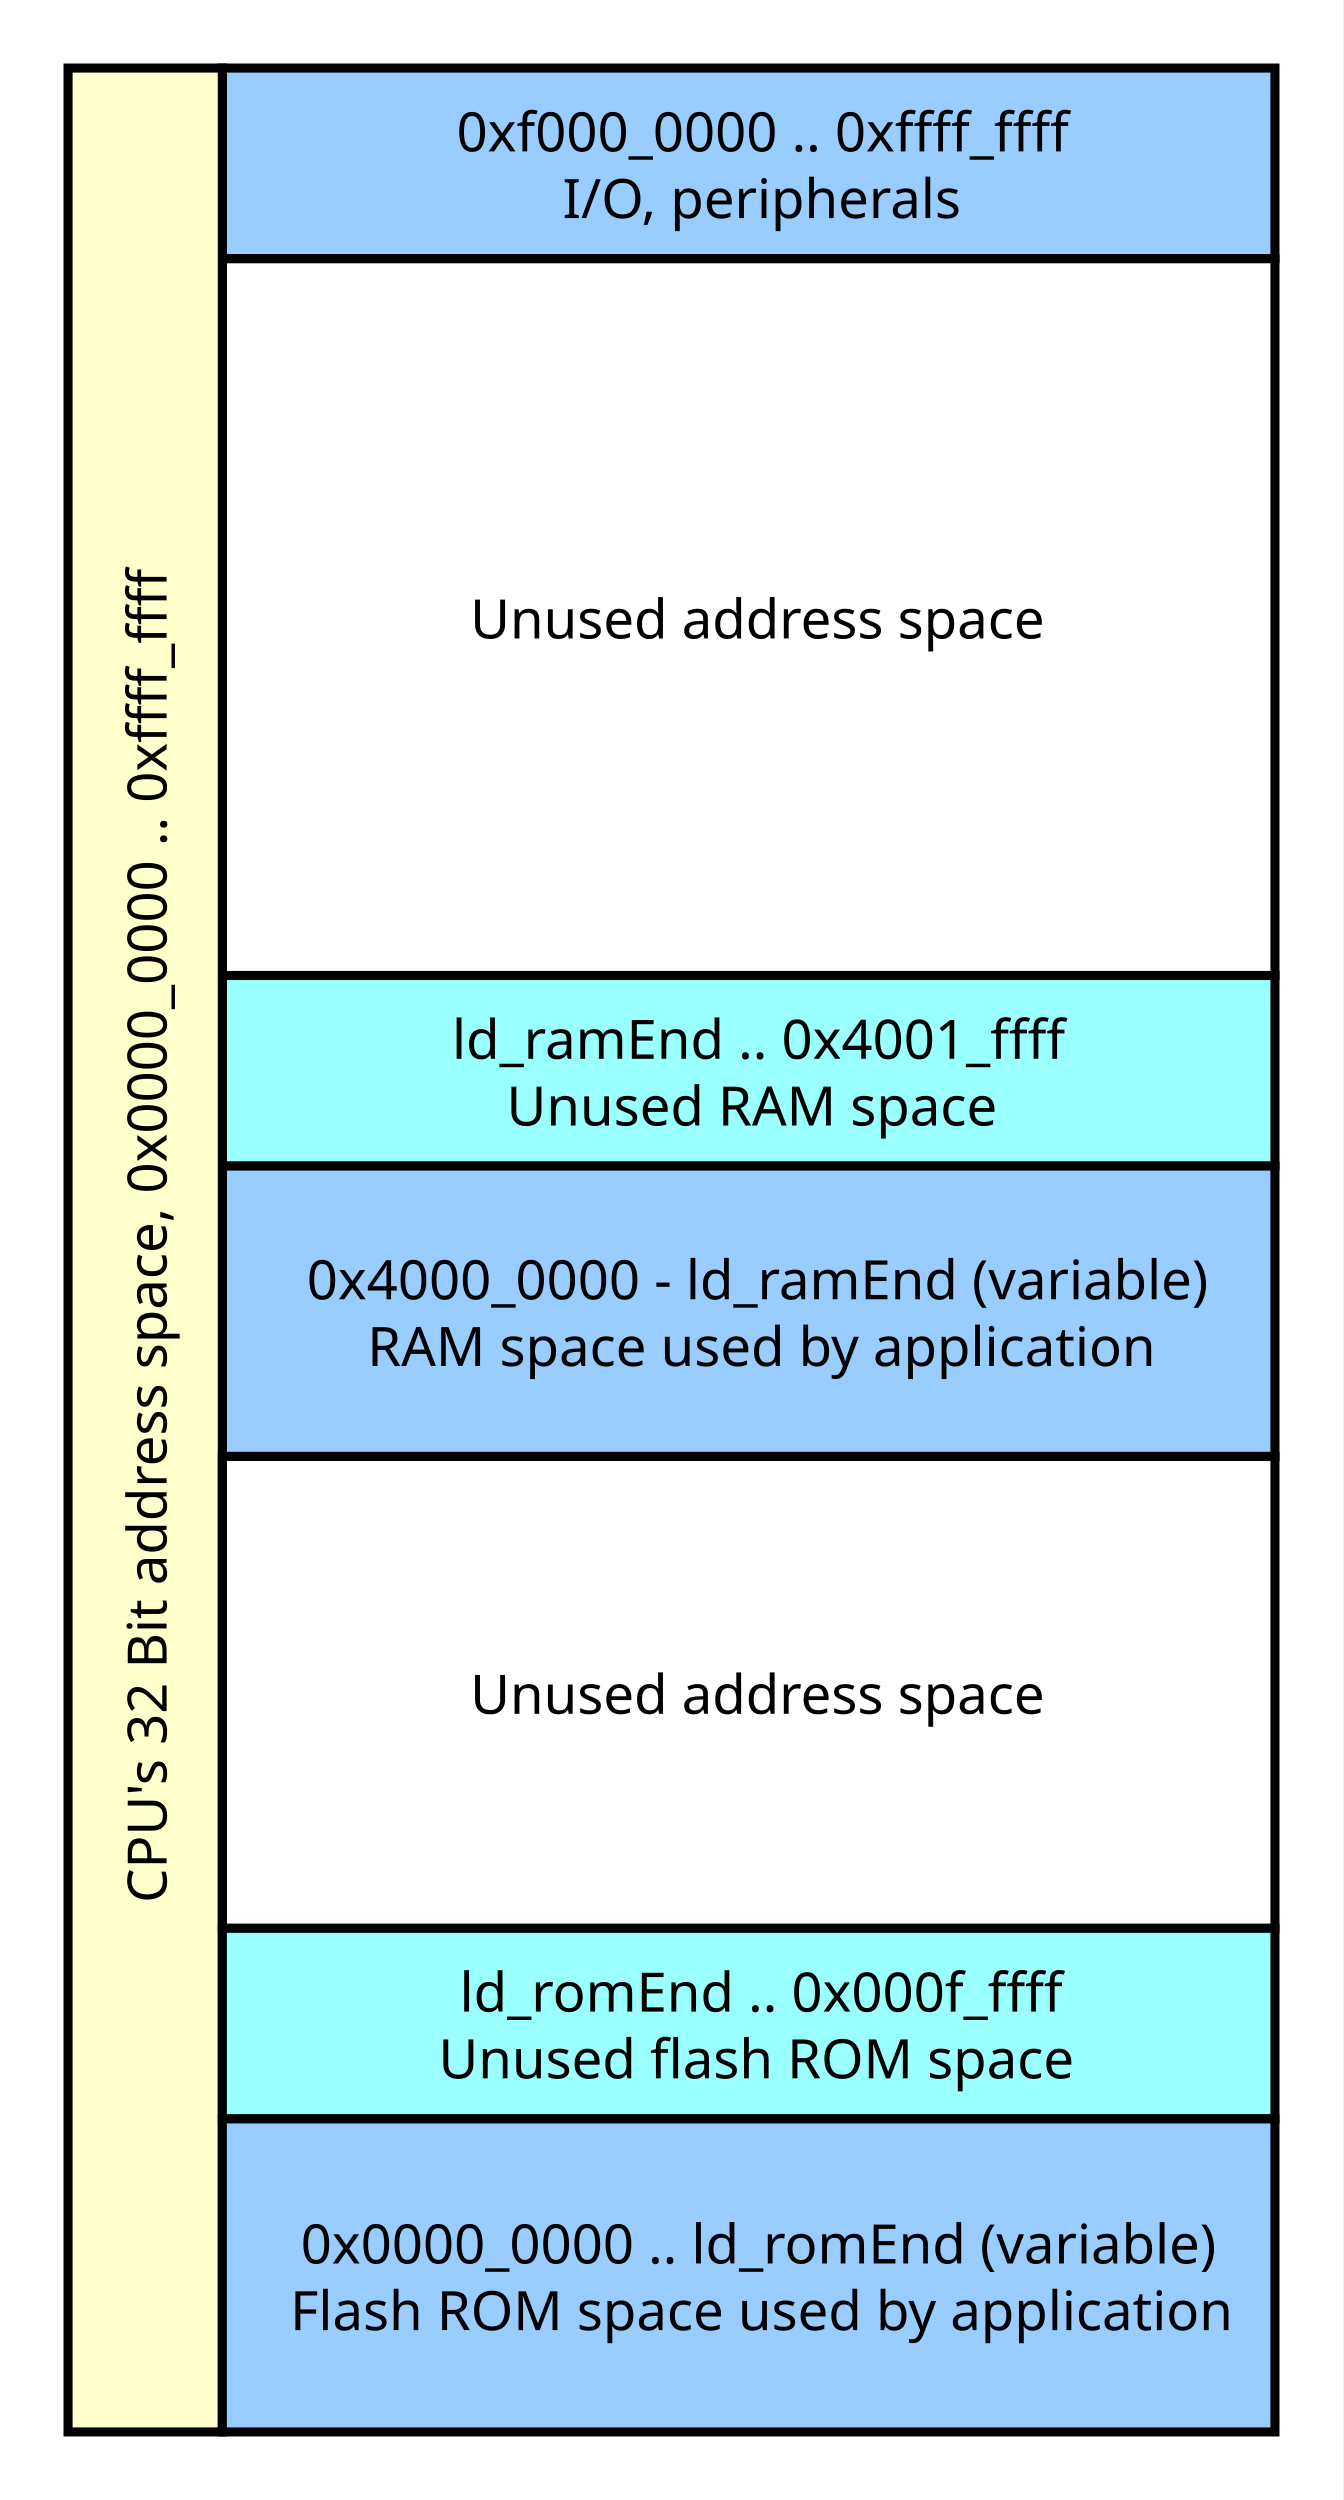
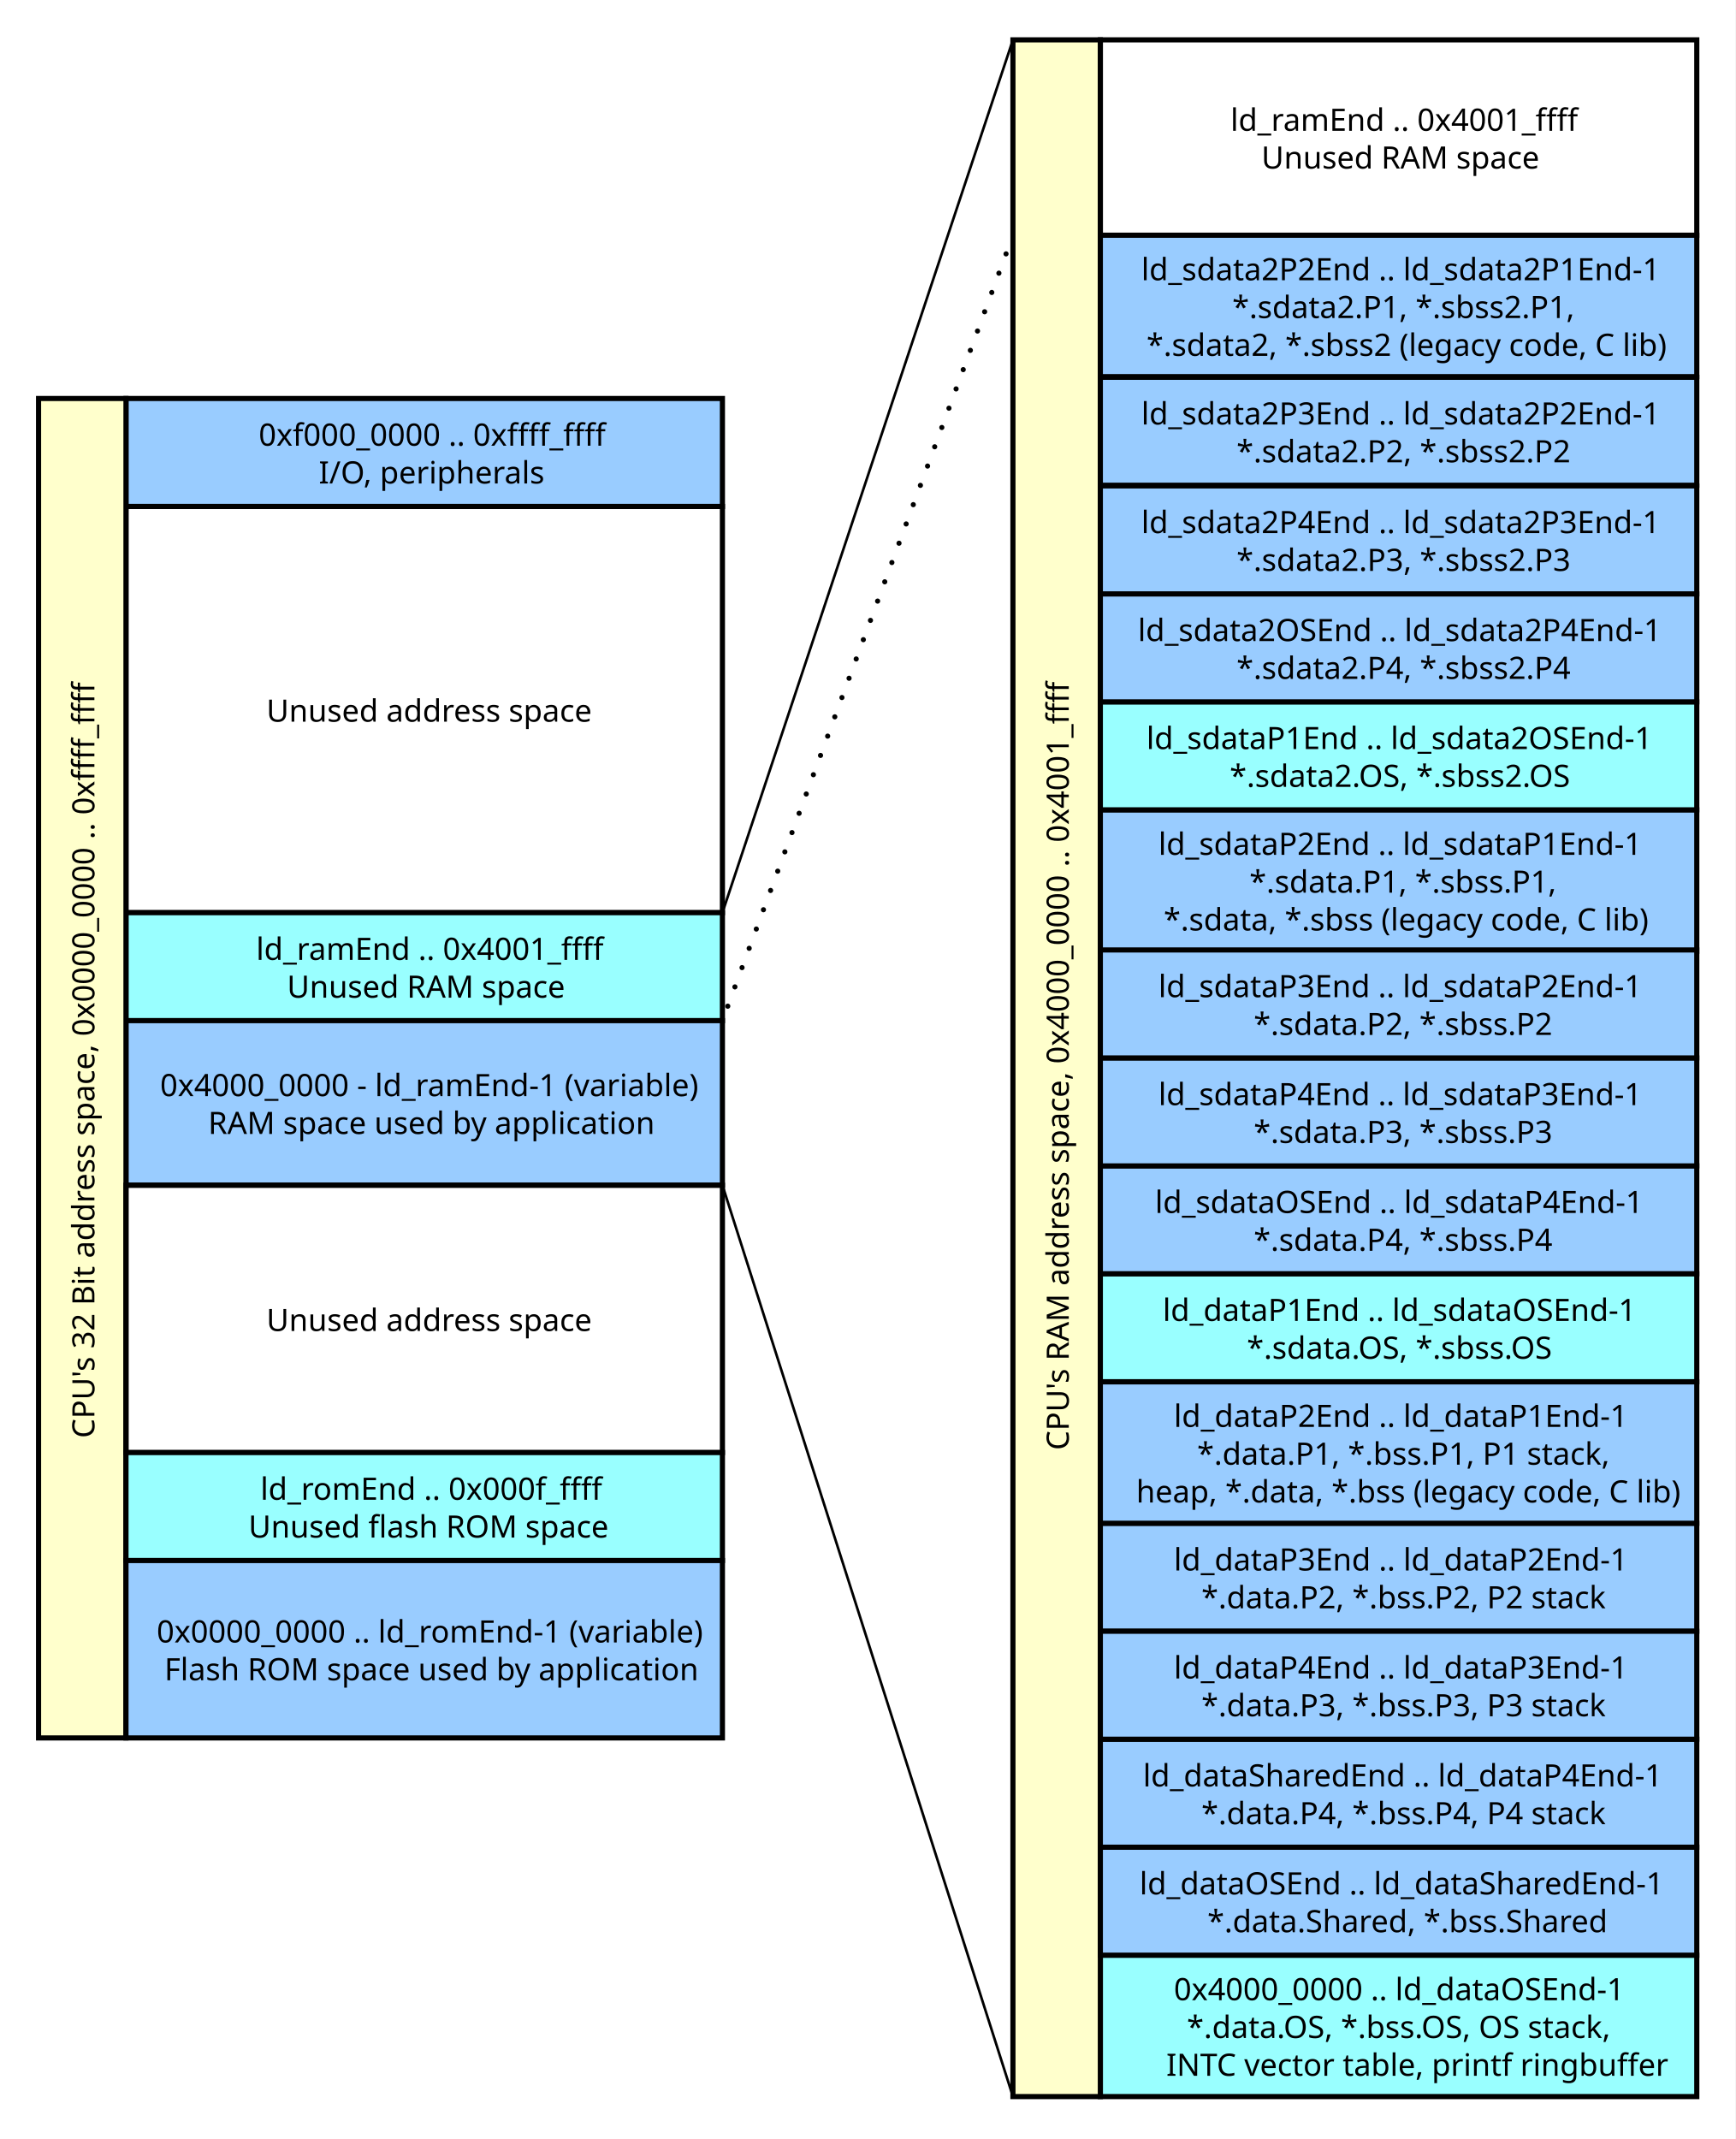
- <svg xmlns="http://www.w3.org/2000/svg" fill-opacity="1" color-rendering="auto" color-interpolation="auto" text-rendering="auto" stroke="black" stroke-linecap="square" width="296" stroke-miterlimit="10" shape-rendering="auto" stroke-opacity="1" fill="black" stroke-dasharray="none" font-weight="normal" stroke-width="1" height="551" font-family="'Dialog'" font-style="normal" stroke-linejoin="miter" font-size="12px" stroke-dashoffset="0" image-rendering="auto">
+ <svg xmlns="http://www.w3.org/2000/svg" fill-opacity="1" color-rendering="auto" color-interpolation="auto" text-rendering="auto" stroke="black" stroke-linecap="square" width="675" stroke-miterlimit="10" shape-rendering="auto" stroke-opacity="1" fill="black" stroke-dasharray="none" font-weight="normal" stroke-width="1" height="832" font-family="'Dialog'" font-style="normal" stroke-linejoin="miter" font-size="12px" stroke-dashoffset="0" image-rendering="auto">
  <defs id="genericDefs" />
  <g>
    <defs id="defs1">
      <clipPath clipPathUnits="userSpaceOnUse" id="clipPath1">
-         <path d="M0 0 L296 0 L296 551 L0 551 L0 0 Z" />
+         <path d="M0 0 L675 0 L675 832 L0 832 L0 0 Z" />
      </clipPath>
      <clipPath clipPathUnits="userSpaceOnUse" id="clipPath2">
-         <path d="M-47 -672 L249 -672 L249 -121 L-47 -121 L-47 -672 Z" />
+         <path d="M-115 -812 L560 -812 L560 20 L-115 20 L-115 -812 Z" />
      </clipPath>
      <clipPath clipPathUnits="userSpaceOnUse" id="clipPath3">
-         <path d="M421.394 -22.649 L421.394 273.351 L-129.606 273.351 L-129.606 -22.649 L421.394 -22.649 Z" />
+         <path d="M566.064 -401.649 L566.064 273.351 L-265.935 273.351 L-265.935 -401.649 L566.064 -401.649 Z" />
+       </clipPath>
+       <clipPath clipPathUnits="userSpaceOnUse" id="clipPath4">
+         <path d="M561.394 -22.649 L561.394 652.351 L-270.606 652.351 L-270.606 -22.649 L561.394 -22.649 Z" />
      </clipPath>
    </defs>
-     <g fill="white" text-rendering="geometricPrecision" shape-rendering="geometricPrecision" transform="translate(47,672)" stroke="white">
-       <rect x="-47" width="296" height="551" y="-672" clip-path="url(#clipPath2)" stroke="none" />
-     </g>
-     <g fill="rgb(153,204,255)" text-rendering="geometricPrecision" shape-rendering="geometricPrecision" transform="matrix(1,0,0,1,47,672)" stroke="rgb(153,204,255)">
-       <rect x="2" width="232" height="42" y="-657" clip-path="url(#clipPath2)" stroke="none" />
-     </g>
-     <g text-rendering="geometricPrecision" stroke-miterlimit="1.45" stroke-width="2" shape-rendering="geometricPrecision" transform="matrix(1,0,0,1,47,672)" stroke-linecap="butt">
-       <rect fill="none" x="2" width="232" height="42" y="-657" clip-path="url(#clipPath2)" />
-       <text x="53.623" y="-638.637" clip-path="url(#clipPath2)" font-family="sans-serif" stroke="none" stroke-width="1" xml:space="preserve">0xf000_0000 .. 0xffff_ffff</text>
-       <text x="76.981" y="-623.936" clip-path="url(#clipPath2)" font-family="sans-serif" stroke="none" stroke-width="1" xml:space="preserve">I/O, peripherals</text>
-       <rect fill="none" x="2" width="232" height="158" y="-615" clip-path="url(#clipPath2)" />
-       <text x="56.629" y="-531.286" clip-path="url(#clipPath2)" font-family="sans-serif" stroke="none" stroke-width="1" xml:space="preserve">Unused address space</text>
-     </g>
-     <g fill="rgb(153,255,255)" text-rendering="geometricPrecision" shape-rendering="geometricPrecision" transform="matrix(1,0,0,1,47,672)" stroke="rgb(153,255,255)">
-       <rect x="2" width="232" height="42" y="-457" clip-path="url(#clipPath2)" stroke="none" />
-     </g>
-     <g text-rendering="geometricPrecision" stroke-miterlimit="1.45" stroke-width="2" shape-rendering="geometricPrecision" transform="matrix(1,0,0,1,47,672)" stroke-linecap="butt">
-       <rect fill="none" x="2" width="232" height="42" y="-457" clip-path="url(#clipPath2)" />
-       <text x="52.627" y="-438.637" clip-path="url(#clipPath2)" font-family="sans-serif" stroke="none" stroke-width="1" xml:space="preserve">ld_ramEnd .. 0x4001_ffff</text>
-       <text x="64.642" y="-423.935" clip-path="url(#clipPath2)" font-family="sans-serif" stroke="none" stroke-width="1" xml:space="preserve">Unused RAM space</text>
-     </g>
-     <g fill="rgb(153,204,255)" text-rendering="geometricPrecision" shape-rendering="geometricPrecision" transform="matrix(1,0,0,1,47,672)" stroke="rgb(153,204,255)">
-       <rect x="2" width="232" height="64" y="-415" clip-path="url(#clipPath2)" stroke="none" />
-     </g>
-     <g text-rendering="geometricPrecision" stroke-miterlimit="1.45" stroke-width="2" shape-rendering="geometricPrecision" transform="matrix(1,0,0,1,47,672)" stroke-linecap="butt">
-       <rect fill="none" x="2" width="232" height="64" y="-415" clip-path="url(#clipPath2)" />
-       <text x="20.608" y="-385.637" clip-path="url(#clipPath2)" font-family="sans-serif" stroke="none" stroke-width="1" xml:space="preserve">0x4000_0000 - ld_ramEnd (variable)</text>
-       <text x="33.953" y="-370.935" clip-path="url(#clipPath2)" font-family="sans-serif" stroke="none" stroke-width="1" xml:space="preserve">RAM space used by application</text>
-     </g>
-     <g fill="rgb(255,255,204)" text-rendering="geometricPrecision" shape-rendering="geometricPrecision" transform="matrix(1,0,0,1,47,672)" stroke="rgb(255,255,204)">
-       <rect x="-32" width="34" height="521" y="-657" clip-path="url(#clipPath2)" stroke="none" />
-     </g>
-     <g text-rendering="geometricPrecision" stroke-miterlimit="1.45" stroke-width="2" shape-rendering="geometricPrecision" transform="matrix(1,0,0,1,47,672)" stroke-linecap="butt">
-       <rect fill="none" x="-32" width="34" height="521" y="-657" clip-path="url(#clipPath2)" />
-     </g>
-     <g text-rendering="geometricPrecision" stroke-miterlimit="1.45" shape-rendering="geometricPrecision" font-family="sans-serif" transform="matrix(-0,-1,1,-0,22.6494,421.3945)" stroke-linecap="butt">
-       <text x="2" xml:space="preserve" y="14.065" clip-path="url(#clipPath3)" stroke="none">CPU's 32 Bit address space, 0x0000_0000 .. 0xffff_ffff</text>
-     </g>
-     <g text-rendering="geometricPrecision" stroke-miterlimit="1.45" stroke-width="2" shape-rendering="geometricPrecision" transform="matrix(1,0,0,1,47,672)" stroke-linecap="butt">
-       <rect fill="none" x="2" width="232" height="104" y="-351" clip-path="url(#clipPath2)" />
-       <text x="56.629" y="-294.286" clip-path="url(#clipPath2)" font-family="sans-serif" stroke="none" stroke-width="1" xml:space="preserve">Unused address space</text>
-     </g>
-     <g fill="rgb(153,255,255)" text-rendering="geometricPrecision" shape-rendering="geometricPrecision" transform="matrix(1,0,0,1,47,672)" stroke="rgb(153,255,255)">
-       <rect x="2" width="232" height="42" y="-247" clip-path="url(#clipPath2)" stroke="none" />
-     </g>
-     <g text-rendering="geometricPrecision" stroke-miterlimit="1.45" stroke-width="2" shape-rendering="geometricPrecision" transform="matrix(1,0,0,1,47,672)" stroke-linecap="butt">
-       <rect fill="none" x="2" width="232" height="42" y="-247" clip-path="url(#clipPath2)" />
-       <text x="54.297" y="-228.637" clip-path="url(#clipPath2)" font-family="sans-serif" stroke="none" stroke-width="1" xml:space="preserve">ld_romEnd .. 0x000f_ffff</text>
-       <text x="49.636" y="-213.935" clip-path="url(#clipPath2)" font-family="sans-serif" stroke="none" stroke-width="1" xml:space="preserve">Unused flash ROM space</text>
-     </g>
-     <g fill="rgb(153,204,255)" text-rendering="geometricPrecision" shape-rendering="geometricPrecision" transform="matrix(1,0,0,1,47,672)" stroke="rgb(153,204,255)">
-       <rect x="2" width="232" height="69" y="-205" clip-path="url(#clipPath2)" stroke="none" />
-     </g>
-     <g text-rendering="geometricPrecision" stroke-miterlimit="1.45" stroke-width="2" shape-rendering="geometricPrecision" transform="matrix(1,0,0,1,47,672)" stroke-linecap="butt">
-       <rect fill="none" x="2" width="232" height="69" y="-205" clip-path="url(#clipPath2)" />
-       <text x="19.273" y="-173.137" clip-path="url(#clipPath2)" font-family="sans-serif" stroke="none" stroke-width="1" xml:space="preserve">0x0000_0000 .. ld_romEnd (variable)</text>
-       <text x="16.949" y="-158.435" clip-path="url(#clipPath2)" font-family="sans-serif" stroke="none" stroke-width="1" xml:space="preserve">Flash ROM space used by application</text>
+     <g fill="white" text-rendering="geometricPrecision" shape-rendering="geometricPrecision" transform="translate(115,812)" stroke="white">
+       <rect x="-115" width="675" height="832" y="-812" clip-path="url(#clipPath2)" stroke="none" />
+     </g>
+     <g fill="rgb(153,255,255)" text-rendering="geometricPrecision" shape-rendering="geometricPrecision" transform="matrix(1,0,0,1,115,812)" stroke="rgb(153,255,255)">
+       <rect x="313" width="232" height="55" y="-51.5" clip-path="url(#clipPath2)" stroke="none" />
+     </g>
+     <g text-rendering="geometricPrecision" stroke-miterlimit="1.45" stroke-width="2" shape-rendering="geometricPrecision" transform="matrix(1,0,0,1,115,812)" stroke-linecap="butt">
+       <rect fill="none" x="313" width="232" height="55" y="-51.5" clip-path="url(#clipPath2)" />
+       <text x="341.599" y="-33.987" clip-path="url(#clipPath2)" font-family="sans-serif" stroke="none" stroke-width="1" xml:space="preserve">0x4000_0000 .. ld_dataOSEnd-1</text>
+       <text x="346.635" y="-19.286" clip-path="url(#clipPath2)" font-family="sans-serif" stroke="none" stroke-width="1" xml:space="preserve">*.data.OS, *.bss.OS, OS stack,</text>
+       <text x="338.631" y="-4.585" clip-path="url(#clipPath2)" font-family="sans-serif" stroke="none" stroke-width="1" xml:space="preserve">INTC vector table, printf ringbuffer</text>
+     </g>
+     <g fill="rgb(255,255,204)" text-rendering="geometricPrecision" shape-rendering="geometricPrecision" transform="matrix(1,0,0,1,115,812)" stroke="rgb(255,255,204)">
+       <rect x="279" width="34" height="800" y="-796.5" clip-path="url(#clipPath2)" stroke="none" />
+     </g>
+     <g text-rendering="geometricPrecision" stroke-miterlimit="1.45" stroke-width="2" shape-rendering="geometricPrecision" transform="matrix(1,0,0,1,115,812)" stroke-linecap="butt">
+       <rect fill="none" x="279" width="34" height="800" y="-796.5" clip-path="url(#clipPath2)" />
+     </g>
+     <g text-rendering="geometricPrecision" stroke-miterlimit="1.45" shape-rendering="geometricPrecision" font-family="sans-serif" transform="matrix(-0,-1,1,-0,401.6494,566.0645)" stroke-linecap="butt">
+       <text x="2" xml:space="preserve" y="14.065" clip-path="url(#clipPath3)" stroke="none">CPU's RAM address space, 0x4000_0000 .. 0x4001_ffff</text>
+     </g>
+     <g fill="rgb(153,204,255)" text-rendering="geometricPrecision" shape-rendering="geometricPrecision" transform="matrix(1,0,0,1,115,812)" stroke="rgb(153,204,255)">
+       <rect x="-66" width="232" height="42" y="-657" clip-path="url(#clipPath2)" stroke="none" />
+     </g>
+     <g text-rendering="geometricPrecision" stroke-miterlimit="1.45" stroke-width="2" shape-rendering="geometricPrecision" transform="matrix(1,0,0,1,115,812)" stroke-linecap="butt">
+       <rect fill="none" x="-66" width="232" height="42" y="-657" clip-path="url(#clipPath2)" />
+       <text x="-14.377" y="-638.637" clip-path="url(#clipPath2)" font-family="sans-serif" stroke="none" stroke-width="1" xml:space="preserve">0xf000_0000 .. 0xffff_ffff</text>
+       <text x="8.981" y="-623.936" clip-path="url(#clipPath2)" font-family="sans-serif" stroke="none" stroke-width="1" xml:space="preserve">I/O, peripherals</text>
+       <rect fill="none" x="-66" width="232" height="158" y="-615" clip-path="url(#clipPath2)" />
+       <text x="-11.371" y="-531.286" clip-path="url(#clipPath2)" font-family="sans-serif" stroke="none" stroke-width="1" xml:space="preserve">Unused address space</text>
+     </g>
+     <g fill="rgb(153,255,255)" text-rendering="geometricPrecision" shape-rendering="geometricPrecision" transform="matrix(1,0,0,1,115,812)" stroke="rgb(153,255,255)">
+       <rect x="-66" width="232" height="42" y="-457" clip-path="url(#clipPath2)" stroke="none" />
+     </g>
+     <g text-rendering="geometricPrecision" stroke-miterlimit="1.45" stroke-width="2" shape-rendering="geometricPrecision" transform="matrix(1,0,0,1,115,812)" stroke-linecap="butt">
+       <rect fill="none" x="-66" width="232" height="42" y="-457" clip-path="url(#clipPath2)" />
+       <text x="-15.373" y="-438.637" clip-path="url(#clipPath2)" font-family="sans-serif" stroke="none" stroke-width="1" xml:space="preserve">ld_ramEnd .. 0x4001_ffff</text>
+       <text x="-3.358" y="-423.935" clip-path="url(#clipPath2)" font-family="sans-serif" stroke="none" stroke-width="1" xml:space="preserve">Unused RAM space</text>
+     </g>
+     <g fill="rgb(153,204,255)" text-rendering="geometricPrecision" shape-rendering="geometricPrecision" transform="matrix(1,0,0,1,115,812)" stroke="rgb(153,204,255)">
+       <rect x="-66" width="232" height="64" y="-415" clip-path="url(#clipPath2)" stroke="none" />
+     </g>
+     <g text-rendering="geometricPrecision" stroke-miterlimit="1.45" stroke-width="2" shape-rendering="geometricPrecision" transform="matrix(1,0,0,1,115,812)" stroke-linecap="butt">
+       <rect fill="none" x="-66" width="232" height="64" y="-415" clip-path="url(#clipPath2)" />
+       <text x="-52.727" y="-385.637" clip-path="url(#clipPath2)" font-family="sans-serif" stroke="none" stroke-width="1" xml:space="preserve">0x4000_0000 - ld_ramEnd-1 (variable)</text>
+       <text x="-34.047" y="-370.935" clip-path="url(#clipPath2)" font-family="sans-serif" stroke="none" stroke-width="1" xml:space="preserve">RAM space used by application</text>
+     </g>
+     <g fill="rgb(255,255,204)" text-rendering="geometricPrecision" shape-rendering="geometricPrecision" transform="matrix(1,0,0,1,115,812)" stroke="rgb(255,255,204)">
+       <rect x="-100" width="34" height="521" y="-657" clip-path="url(#clipPath2)" stroke="none" />
+     </g>
+     <g text-rendering="geometricPrecision" stroke-miterlimit="1.45" stroke-width="2" shape-rendering="geometricPrecision" transform="matrix(1,0,0,1,115,812)" stroke-linecap="butt">
+       <rect fill="none" x="-100" width="34" height="521" y="-657" clip-path="url(#clipPath2)" />
+     </g>
+     <g text-rendering="geometricPrecision" stroke-miterlimit="1.45" shape-rendering="geometricPrecision" font-family="sans-serif" transform="matrix(-0,-1,1,-0,22.6494,561.3945)" stroke-linecap="butt">
+       <text x="2" xml:space="preserve" y="14.065" clip-path="url(#clipPath4)" stroke="none">CPU's 32 Bit address space, 0x0000_0000 .. 0xffff_ffff</text>
+     </g>
+     <g text-rendering="geometricPrecision" stroke-miterlimit="1.45" stroke-width="2" shape-rendering="geometricPrecision" transform="matrix(1,0,0,1,115,812)" stroke-linecap="butt">
+       <rect fill="none" x="-66" width="232" height="104" y="-351" clip-path="url(#clipPath2)" />
+       <text x="-11.371" y="-294.286" clip-path="url(#clipPath2)" font-family="sans-serif" stroke="none" stroke-width="1" xml:space="preserve">Unused address space</text>
+     </g>
+     <g fill="rgb(153,255,255)" text-rendering="geometricPrecision" shape-rendering="geometricPrecision" transform="matrix(1,0,0,1,115,812)" stroke="rgb(153,255,255)">
+       <rect x="-66" width="232" height="42" y="-247" clip-path="url(#clipPath2)" stroke="none" />
+     </g>
+     <g text-rendering="geometricPrecision" stroke-miterlimit="1.45" stroke-width="2" shape-rendering="geometricPrecision" transform="matrix(1,0,0,1,115,812)" stroke-linecap="butt">
+       <rect fill="none" x="-66" width="232" height="42" y="-247" clip-path="url(#clipPath2)" />
+       <text x="-13.703" y="-228.637" clip-path="url(#clipPath2)" font-family="sans-serif" stroke="none" stroke-width="1" xml:space="preserve">ld_romEnd .. 0x000f_ffff</text>
+       <text x="-18.364" y="-213.935" clip-path="url(#clipPath2)" font-family="sans-serif" stroke="none" stroke-width="1" xml:space="preserve">Unused flash ROM space</text>
+     </g>
+     <g fill="rgb(153,204,255)" text-rendering="geometricPrecision" shape-rendering="geometricPrecision" transform="matrix(1,0,0,1,115,812)" stroke="rgb(153,204,255)">
+       <rect x="-66" width="232" height="69" y="-205" clip-path="url(#clipPath2)" stroke="none" />
+     </g>
+     <g text-rendering="geometricPrecision" stroke-miterlimit="1.45" stroke-width="2" shape-rendering="geometricPrecision" transform="matrix(1,0,0,1,115,812)" stroke-linecap="butt">
+       <rect fill="none" x="-66" width="232" height="69" y="-205" clip-path="url(#clipPath2)" />
+       <text x="-54.062" y="-173.137" clip-path="url(#clipPath2)" font-family="sans-serif" stroke="none" stroke-width="1" xml:space="preserve">0x0000_0000 .. ld_romEnd-1 (variable)</text>
+       <text x="-51.051" y="-158.435" clip-path="url(#clipPath2)" font-family="sans-serif" stroke="none" stroke-width="1" xml:space="preserve">Flash ROM space used by application</text>
+       <rect fill="none" x="313" width="232" height="76" y="-796.5" clip-path="url(#clipPath2)" />
+       <text x="363.627" y="-761.137" clip-path="url(#clipPath2)" font-family="sans-serif" stroke="none" stroke-width="1" xml:space="preserve">ld_ramEnd .. 0x4001_ffff</text>
+       <text x="375.642" y="-746.436" clip-path="url(#clipPath2)" font-family="sans-serif" stroke="none" stroke-width="1" xml:space="preserve">Unused RAM space</text>
+     </g>
+     <g fill="rgb(153,204,255)" text-rendering="geometricPrecision" shape-rendering="geometricPrecision" transform="matrix(1,0,0,1,115,812)" stroke="rgb(153,204,255)">
+       <rect x="313" width="232" height="42" y="-93.5" clip-path="url(#clipPath2)" stroke="none" />
+     </g>
+     <g text-rendering="geometricPrecision" stroke-miterlimit="1.45" stroke-width="2" shape-rendering="geometricPrecision" transform="matrix(1,0,0,1,115,812)" stroke-linecap="butt">
+       <rect fill="none" x="313" width="232" height="42" y="-93.5" clip-path="url(#clipPath2)" />
+       <text x="328.26" y="-75.137" clip-path="url(#clipPath2)" font-family="sans-serif" stroke="none" stroke-width="1" xml:space="preserve">ld_dataOSEnd .. ld_dataSharedEnd-1</text>
+       <text x="354.618" y="-60.435" clip-path="url(#clipPath2)" font-family="sans-serif" stroke="none" stroke-width="1" xml:space="preserve">*.data.Shared, *.bss.Shared</text>
+     </g>
+     <g fill="rgb(153,204,255)" text-rendering="geometricPrecision" shape-rendering="geometricPrecision" transform="matrix(1,0,0,1,115,812)" stroke="rgb(153,204,255)">
+       <rect x="313" width="232" height="42" y="-219.5" clip-path="url(#clipPath2)" stroke="none" />
+     </g>
+     <g text-rendering="geometricPrecision" stroke-miterlimit="1.45" stroke-width="2" shape-rendering="geometricPrecision" transform="matrix(1,0,0,1,115,812)" stroke-linecap="butt">
+       <rect fill="none" x="313" width="232" height="42" y="-219.5" clip-path="url(#clipPath2)" />
+       <text x="341.599" y="-201.137" clip-path="url(#clipPath2)" font-family="sans-serif" stroke="none" stroke-width="1" xml:space="preserve">ld_dataP3End .. ld_dataP2End-1</text>
+       <text x="352.292" y="-186.435" clip-path="url(#clipPath2)" font-family="sans-serif" stroke="none" stroke-width="1" xml:space="preserve">*.data.P2, *.bss.P2, P2 stack</text>
+     </g>
+     <g fill="rgb(153,204,255)" text-rendering="geometricPrecision" shape-rendering="geometricPrecision" transform="matrix(1,0,0,1,115,812)" stroke="rgb(153,204,255)">
+       <rect x="313" width="232" height="55" y="-274.5" clip-path="url(#clipPath2)" stroke="none" />
+     </g>
+     <g text-rendering="geometricPrecision" stroke-miterlimit="1.45" stroke-width="2" shape-rendering="geometricPrecision" transform="matrix(1,0,0,1,115,812)" stroke-linecap="butt">
+       <rect fill="none" x="313" width="232" height="55" y="-274.5" clip-path="url(#clipPath2)" />
+       <text x="341.599" y="-256.987" clip-path="url(#clipPath2)" font-family="sans-serif" stroke="none" stroke-width="1" xml:space="preserve">ld_dataP2End .. ld_dataP1End-1</text>
+       <text x="350.625" y="-242.286" clip-path="url(#clipPath2)" font-family="sans-serif" stroke="none" stroke-width="1" xml:space="preserve">*.data.P1, *.bss.P1, P1 stack,</text>
+       <text x="326.944" y="-227.585" clip-path="url(#clipPath2)" font-family="sans-serif" stroke="none" stroke-width="1" xml:space="preserve">heap, *.data, *.bss (legacy code, C lib)</text>
+     </g>
+     <g fill="rgb(153,255,255)" text-rendering="geometricPrecision" shape-rendering="geometricPrecision" transform="matrix(1,0,0,1,115,812)" stroke="rgb(153,255,255)">
+       <rect x="313" width="232" height="42" y="-316.558" clip-path="url(#clipPath2)" stroke="none" />
+     </g>
+     <g text-rendering="geometricPrecision" stroke-miterlimit="1.45" stroke-width="2" shape-rendering="geometricPrecision" transform="matrix(1,0,0,1,115,812)" stroke-linecap="butt">
+       <rect fill="none" x="313" width="232" height="42" y="-316.558" clip-path="url(#clipPath2)" />
+       <text x="337.269" y="-298.194" clip-path="url(#clipPath2)" font-family="sans-serif" stroke="none" stroke-width="1" xml:space="preserve">ld_dataP1End .. ld_sdataOSEnd-1</text>
+       <text x="369.976" y="-283.493" clip-path="url(#clipPath2)" font-family="sans-serif" stroke="none" stroke-width="1" xml:space="preserve">*.sdata.OS, *.sbss.OS</text>
+     </g>
+     <g fill="rgb(153,204,255)" text-rendering="geometricPrecision" shape-rendering="geometricPrecision" transform="matrix(1,0,0,1,115,812)" stroke="rgb(153,204,255)">
+       <rect x="313" width="232" height="42" y="-358.558" clip-path="url(#clipPath2)" stroke="none" />
+     </g>
+     <g text-rendering="geometricPrecision" stroke-miterlimit="1.45" stroke-width="2" shape-rendering="geometricPrecision" transform="matrix(1,0,0,1,115,812)" stroke-linecap="butt">
+       <rect fill="none" x="313" width="232" height="42" y="-358.558" clip-path="url(#clipPath2)" />
+       <text x="334.269" y="-340.194" clip-path="url(#clipPath2)" font-family="sans-serif" stroke="none" stroke-width="1" xml:space="preserve">ld_sdataOSEnd .. ld_sdataP4End-1</text>
+       <text x="372.636" y="-325.493" clip-path="url(#clipPath2)" font-family="sans-serif" stroke="none" stroke-width="1" xml:space="preserve">*.sdata.P4, *.sbss.P4</text>
+     </g>
+     <g fill="rgb(153,204,255)" text-rendering="geometricPrecision" shape-rendering="geometricPrecision" transform="matrix(1,0,0,1,115,812)" stroke="rgb(153,204,255)">
+       <rect x="313" width="232" height="55" y="-497" clip-path="url(#clipPath2)" stroke="none" />
+     </g>
+     <g text-rendering="geometricPrecision" stroke-miterlimit="1.45" stroke-width="2" shape-rendering="geometricPrecision" transform="matrix(1,0,0,1,115,812)" stroke-linecap="butt">
+       <rect fill="none" x="313" width="232" height="55" y="-497" clip-path="url(#clipPath2)" />
+       <text x="335.599" y="-479.487" clip-path="url(#clipPath2)" font-family="sans-serif" stroke="none" stroke-width="1" xml:space="preserve">ld_sdataP2End .. ld_sdataP1End-1</text>
+       <text x="370.969" y="-464.786" clip-path="url(#clipPath2)" font-family="sans-serif" stroke="none" stroke-width="1" xml:space="preserve">*.sdata.P1, *.sbss.P1,</text>
+       <text x="337.626" y="-450.085" clip-path="url(#clipPath2)" font-family="sans-serif" stroke="none" stroke-width="1" xml:space="preserve">*.sdata, *.sbss (legacy code, C lib)</text>
+     </g>
+     <g fill="rgb(153,255,255)" text-rendering="geometricPrecision" shape-rendering="geometricPrecision" transform="matrix(1,0,0,1,115,812)" stroke="rgb(153,255,255)">
+       <rect x="313" width="232" height="42" y="-539" clip-path="url(#clipPath2)" stroke="none" />
+     </g>
+     <g text-rendering="geometricPrecision" stroke-miterlimit="1.45" stroke-width="2" shape-rendering="geometricPrecision" transform="matrix(1,0,0,1,115,812)" stroke-linecap="butt">
+       <rect fill="none" x="313" width="232" height="42" y="-539" clip-path="url(#clipPath2)" />
+       <text x="330.932" y="-520.637" clip-path="url(#clipPath2)" font-family="sans-serif" stroke="none" stroke-width="1" xml:space="preserve">ld_sdataP1End .. ld_sdata2OSEnd-1</text>
+       <text x="363.302" y="-505.935" clip-path="url(#clipPath2)" font-family="sans-serif" stroke="none" stroke-width="1" xml:space="preserve">*.sdata2.OS, *.sbss2.OS</text>
+     </g>
+     <g fill="rgb(153,204,255)" text-rendering="geometricPrecision" shape-rendering="geometricPrecision" transform="matrix(1,0,0,1,115,812)" stroke="rgb(153,204,255)">
+       <rect x="313" width="232" height="42" y="-665.25" clip-path="url(#clipPath2)" stroke="none" />
+     </g>
+     <g text-rendering="geometricPrecision" stroke-miterlimit="1.45" stroke-width="2" shape-rendering="geometricPrecision" transform="matrix(1,0,0,1,115,812)" stroke-linecap="butt">
+       <rect fill="none" x="313" width="232" height="42" y="-665.25" clip-path="url(#clipPath2)" />
+       <text x="328.925" y="-646.887" clip-path="url(#clipPath2)" font-family="sans-serif" stroke="none" stroke-width="1" xml:space="preserve">ld_sdata2P3End .. ld_sdata2P2End-1</text>
+       <text x="365.962" y="-632.186" clip-path="url(#clipPath2)" font-family="sans-serif" stroke="none" stroke-width="1" xml:space="preserve">*.sdata2.P2, *.sbss2.P2</text>
+     </g>
+     <g fill="rgb(153,204,255)" text-rendering="geometricPrecision" shape-rendering="geometricPrecision" transform="matrix(1,0,0,1,115,812)" stroke="rgb(153,204,255)">
+       <rect x="313" width="232" height="55" y="-720.5" clip-path="url(#clipPath2)" stroke="none" />
+     </g>
+     <g text-rendering="geometricPrecision" stroke-miterlimit="1.45" stroke-width="2" shape-rendering="geometricPrecision" transform="matrix(1,0,0,1,115,812)" stroke-linecap="butt">
+       <rect fill="none" x="313" width="232" height="55" y="-720.5" clip-path="url(#clipPath2)" />
+       <text x="328.925" y="-702.987" clip-path="url(#clipPath2)" font-family="sans-serif" stroke="none" stroke-width="1" xml:space="preserve">ld_sdata2P2End .. ld_sdata2P1End-1</text>
+       <text x="364.295" y="-688.286" clip-path="url(#clipPath2)" font-family="sans-serif" stroke="none" stroke-width="1" xml:space="preserve">*.sdata2.P1, *.sbss2.P1,</text>
+       <text x="330.952" y="-673.585" clip-path="url(#clipPath2)" font-family="sans-serif" stroke="none" stroke-width="1" xml:space="preserve">*.sdata2, *.sbss2 (legacy code, C lib)</text>
+     </g>
+     <g fill="rgb(153,204,255)" text-rendering="geometricPrecision" shape-rendering="geometricPrecision" transform="matrix(1,0,0,1,115,812)" stroke="rgb(153,204,255)">
+       <rect x="313" width="232" height="42" y="-135.5" clip-path="url(#clipPath2)" stroke="none" />
+     </g>
+     <g text-rendering="geometricPrecision" stroke-miterlimit="1.45" stroke-width="2" shape-rendering="geometricPrecision" transform="matrix(1,0,0,1,115,812)" stroke-linecap="butt">
+       <rect fill="none" x="313" width="232" height="42" y="-135.5" clip-path="url(#clipPath2)" />
+       <text x="329.59" y="-117.137" clip-path="url(#clipPath2)" font-family="sans-serif" stroke="none" stroke-width="1" xml:space="preserve">ld_dataSharedEnd .. ld_dataP4End-1</text>
+       <text x="352.292" y="-102.436" clip-path="url(#clipPath2)" font-family="sans-serif" stroke="none" stroke-width="1" xml:space="preserve">*.data.P4, *.bss.P4, P4 stack</text>
+     </g>
+     <g fill="rgb(153,204,255)" text-rendering="geometricPrecision" shape-rendering="geometricPrecision" transform="matrix(1,0,0,1,115,812)" stroke="rgb(153,204,255)">
+       <rect x="313" width="232" height="42" y="-177.5" clip-path="url(#clipPath2)" stroke="none" />
+     </g>
+     <g text-rendering="geometricPrecision" stroke-miterlimit="1.45" stroke-width="2" shape-rendering="geometricPrecision" transform="matrix(1,0,0,1,115,812)" stroke-linecap="butt">
+       <rect fill="none" x="313" width="232" height="42" y="-177.5" clip-path="url(#clipPath2)" />
+       <text x="341.599" y="-159.137" clip-path="url(#clipPath2)" font-family="sans-serif" stroke="none" stroke-width="1" xml:space="preserve">ld_dataP4End .. ld_dataP3End-1</text>
+       <text x="352.292" y="-144.435" clip-path="url(#clipPath2)" font-family="sans-serif" stroke="none" stroke-width="1" xml:space="preserve">*.data.P3, *.bss.P3, P3 stack</text>
+     </g>
+     <g fill="rgb(153,204,255)" text-rendering="geometricPrecision" shape-rendering="geometricPrecision" transform="matrix(1,0,0,1,115,812)" stroke="rgb(153,204,255)">
+       <rect x="313" width="232" height="42" y="-400.5" clip-path="url(#clipPath2)" stroke="none" />
+     </g>
+     <g text-rendering="geometricPrecision" stroke-miterlimit="1.45" stroke-width="2" shape-rendering="geometricPrecision" transform="matrix(1,0,0,1,115,812)" stroke-linecap="butt">
+       <rect fill="none" x="313" width="232" height="42" y="-400.5" clip-path="url(#clipPath2)" />
+       <text x="335.599" y="-382.137" clip-path="url(#clipPath2)" font-family="sans-serif" stroke="none" stroke-width="1" xml:space="preserve">ld_sdataP4End .. ld_sdataP3End-1</text>
+       <text x="372.636" y="-367.435" clip-path="url(#clipPath2)" font-family="sans-serif" stroke="none" stroke-width="1" xml:space="preserve">*.sdata.P3, *.sbss.P3</text>
+     </g>
+     <g fill="rgb(153,204,255)" text-rendering="geometricPrecision" shape-rendering="geometricPrecision" transform="matrix(1,0,0,1,115,812)" stroke="rgb(153,204,255)">
+       <rect x="313" width="232" height="42" y="-442.5" clip-path="url(#clipPath2)" stroke="none" />
+     </g>
+     <g text-rendering="geometricPrecision" stroke-miterlimit="1.45" stroke-width="2" shape-rendering="geometricPrecision" transform="matrix(1,0,0,1,115,812)" stroke-linecap="butt">
+       <rect fill="none" x="313" width="232" height="42" y="-442.5" clip-path="url(#clipPath2)" />
+       <text x="335.599" y="-424.137" clip-path="url(#clipPath2)" font-family="sans-serif" stroke="none" stroke-width="1" xml:space="preserve">ld_sdataP3End .. ld_sdataP2End-1</text>
+       <text x="372.636" y="-409.435" clip-path="url(#clipPath2)" font-family="sans-serif" stroke="none" stroke-width="1" xml:space="preserve">*.sdata.P2, *.sbss.P2</text>
+     </g>
+     <g fill="rgb(153,204,255)" text-rendering="geometricPrecision" shape-rendering="geometricPrecision" transform="matrix(1,0,0,1,115,812)" stroke="rgb(153,204,255)">
+       <rect x="313" width="232" height="42" y="-581" clip-path="url(#clipPath2)" stroke="none" />
+     </g>
+     <g text-rendering="geometricPrecision" stroke-miterlimit="1.45" stroke-width="2" shape-rendering="geometricPrecision" transform="matrix(1,0,0,1,115,812)" stroke-linecap="butt">
+       <rect fill="none" x="313" width="232" height="42" y="-581" clip-path="url(#clipPath2)" />
+       <text x="327.595" y="-562.637" clip-path="url(#clipPath2)" font-family="sans-serif" stroke="none" stroke-width="1" xml:space="preserve">ld_sdata2OSEnd .. ld_sdata2P4End-1</text>
+       <text x="365.962" y="-547.936" clip-path="url(#clipPath2)" font-family="sans-serif" stroke="none" stroke-width="1" xml:space="preserve">*.sdata2.P4, *.sbss2.P4</text>
+     </g>
+     <g fill="rgb(153,204,255)" text-rendering="geometricPrecision" shape-rendering="geometricPrecision" transform="matrix(1,0,0,1,115,812)" stroke="rgb(153,204,255)">
+       <rect x="313" width="232" height="42" y="-623" clip-path="url(#clipPath2)" stroke="none" />
+     </g>
+     <g text-rendering="geometricPrecision" stroke-miterlimit="1.45" stroke-width="2" shape-rendering="geometricPrecision" transform="matrix(1,0,0,1,115,812)" stroke-linecap="butt">
+       <rect fill="none" x="313" width="232" height="42" y="-623" clip-path="url(#clipPath2)" />
+       <text x="328.925" y="-604.637" clip-path="url(#clipPath2)" font-family="sans-serif" stroke="none" stroke-width="1" xml:space="preserve">ld_sdata2P4End .. ld_sdata2P3End-1</text>
+       <text x="365.962" y="-589.936" clip-path="url(#clipPath2)" font-family="sans-serif" stroke="none" stroke-width="1" xml:space="preserve">*.sdata2.P3, *.sbss2.P3</text>
+       <path fill="none" d="M166 -457 L278.986 -796.459" stroke-width="1" clip-path="url(#clipPath2)" />
+       <path fill="none" stroke-dasharray="0,8" d="M166 -415 L278.986 -720.463" stroke-dashoffset="2" clip-path="url(#clipPath2)" stroke-linecap="round" />
+       <path fill="none" d="M166 -351 L279 3.5" stroke-width="1" clip-path="url(#clipPath2)" />
    </g>
  </g>
</svg>
